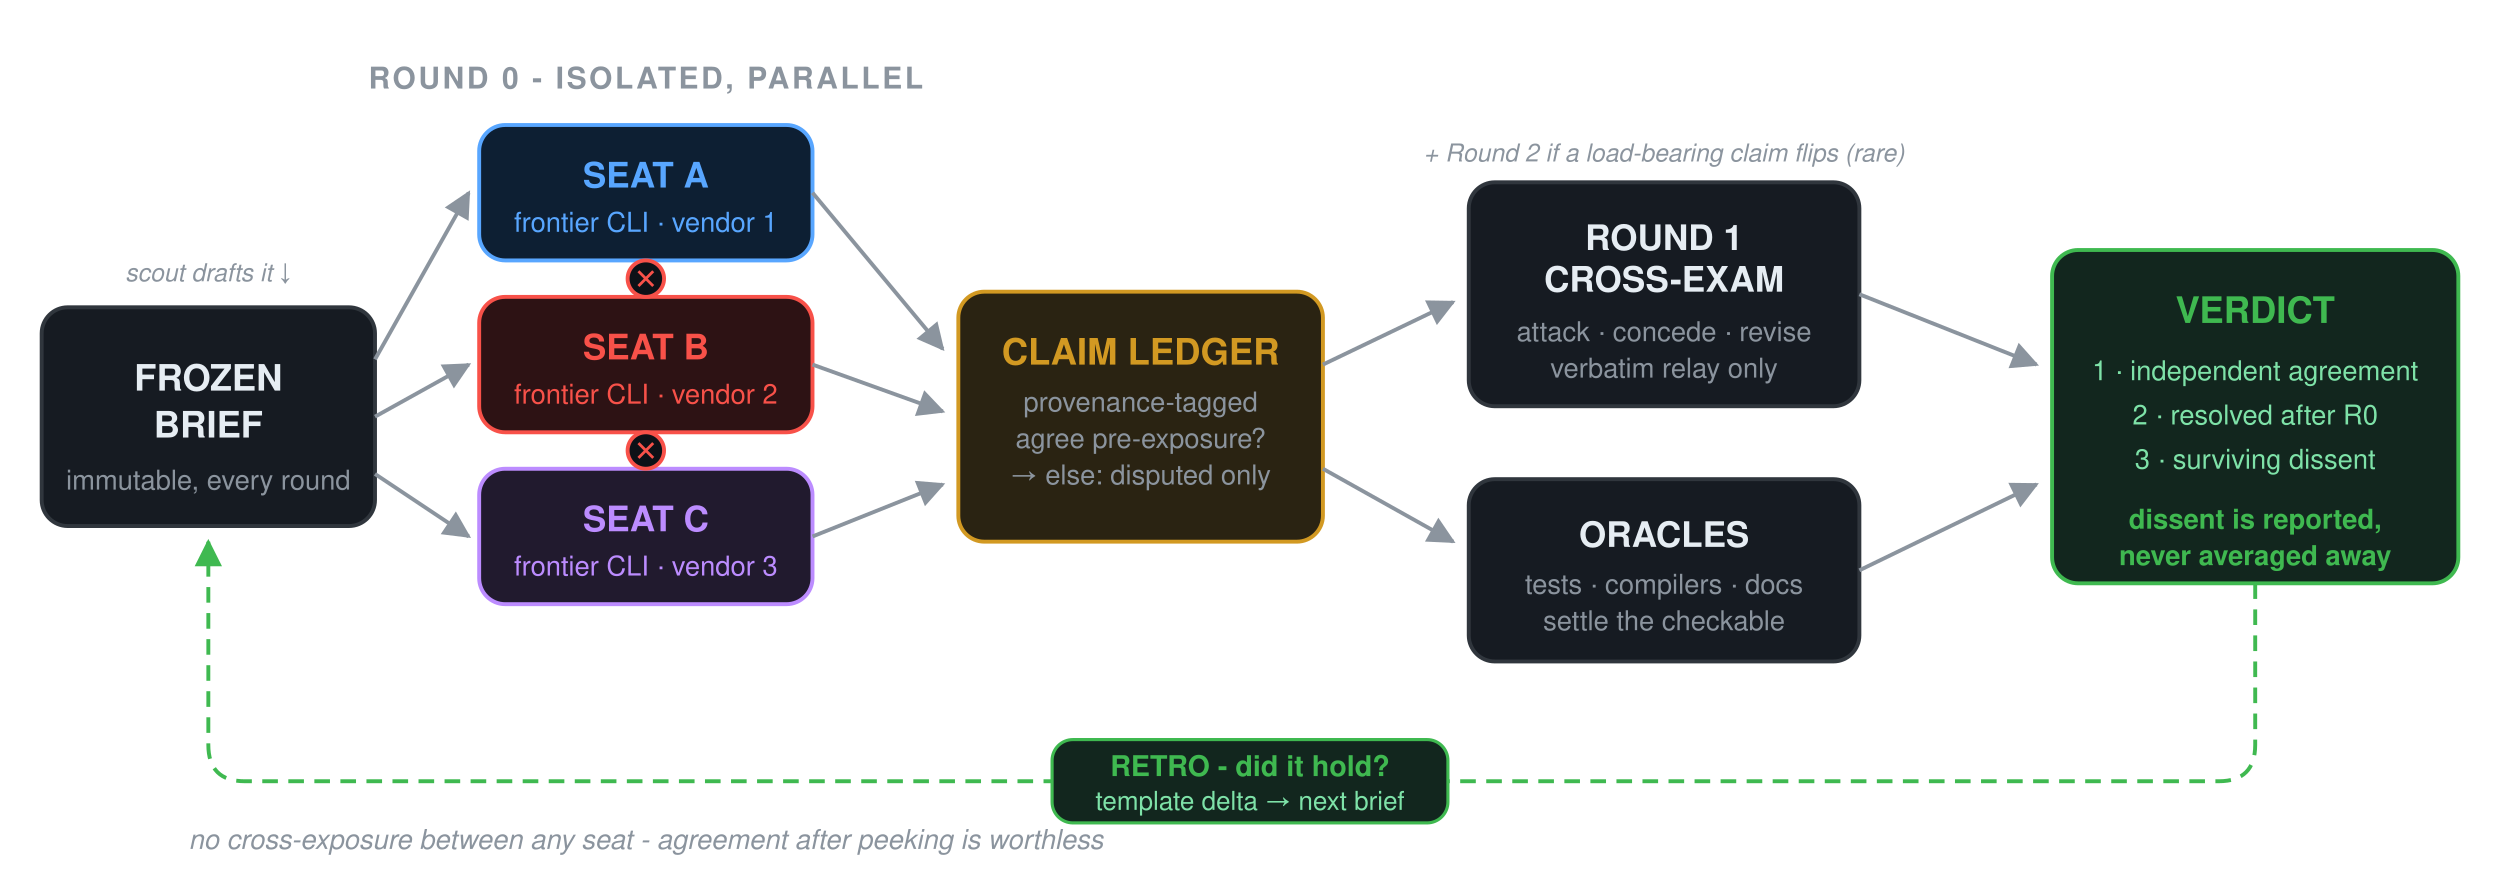
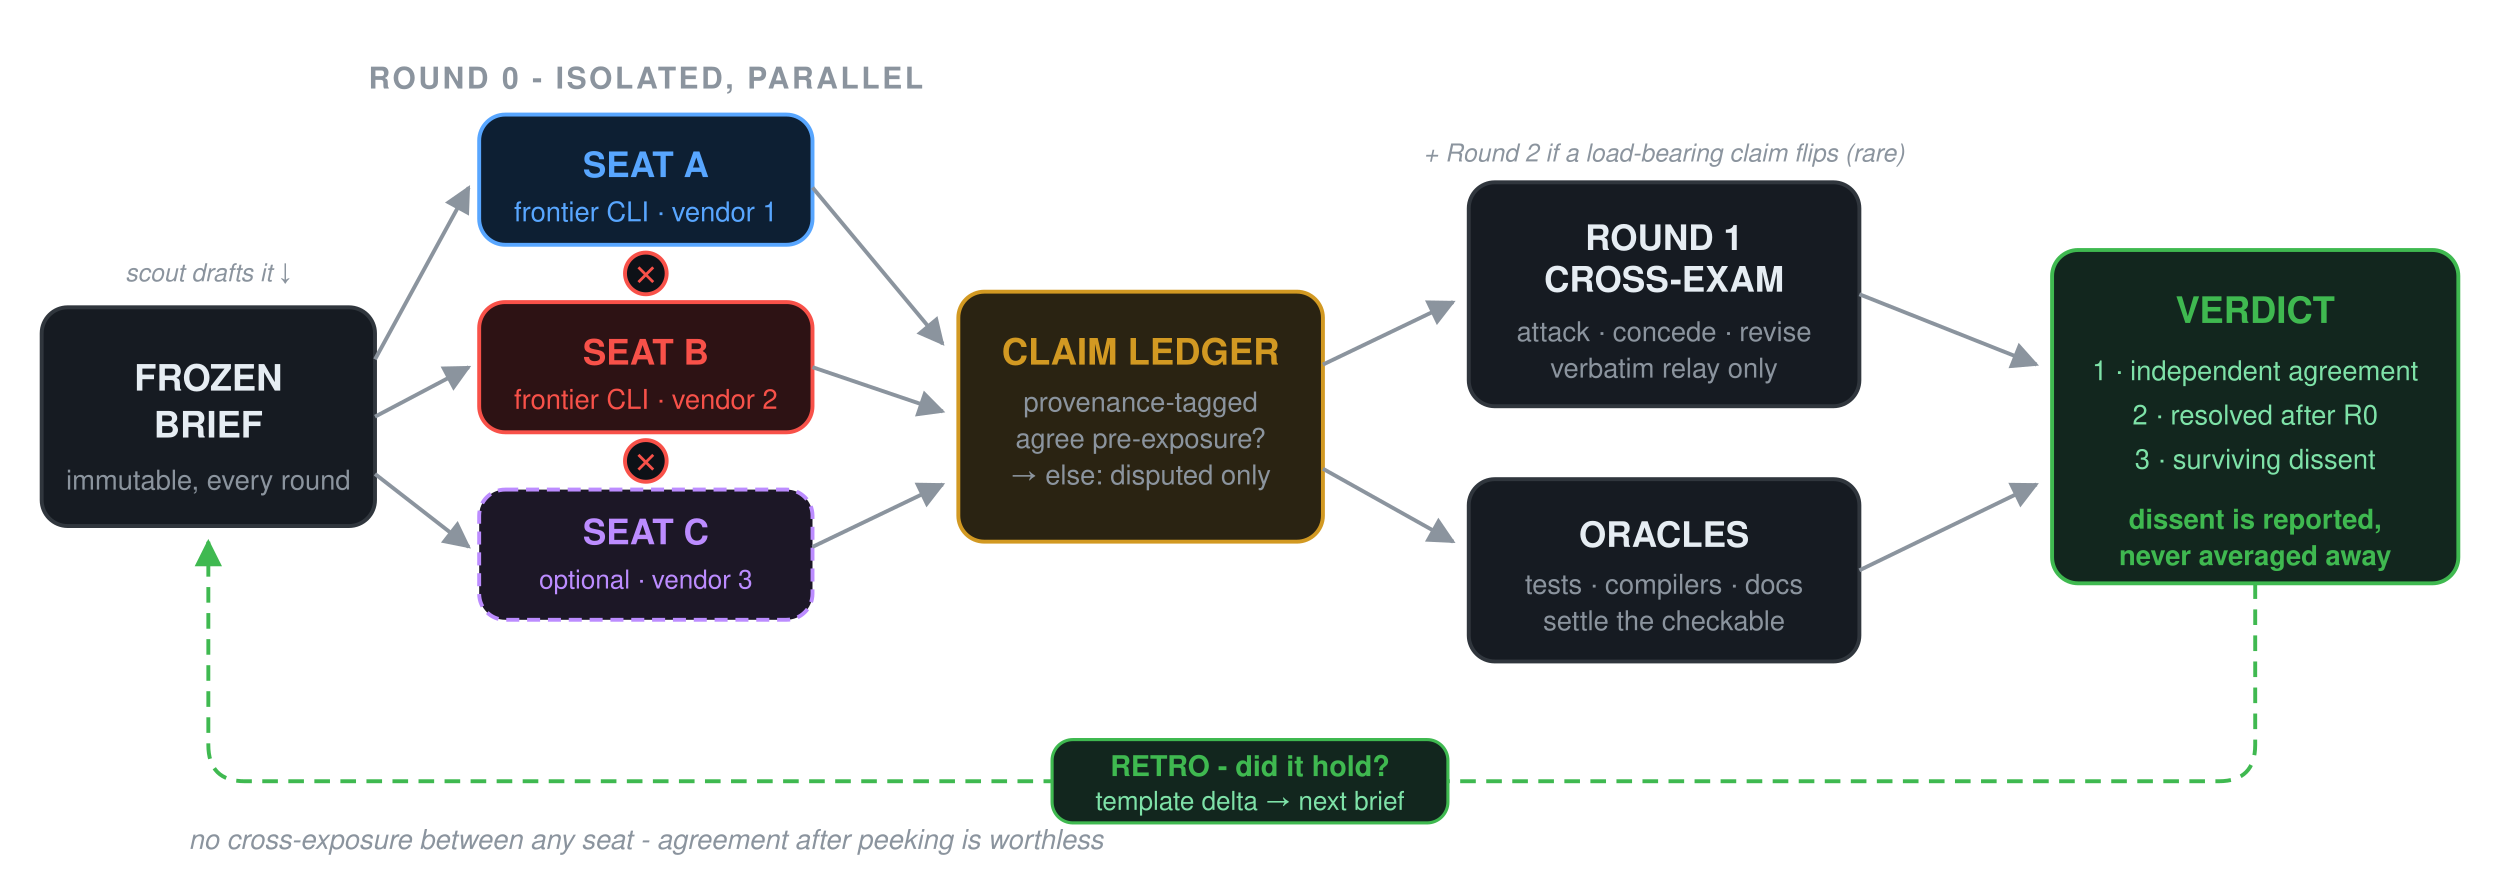
<svg xmlns="http://www.w3.org/2000/svg" viewBox="0 0 960 340" font-family="-apple-system,'Segoe UI',Helvetica,Arial,sans-serif">
  <defs>
    <marker id="arr" viewBox="0 0 10 10" refX="9" refY="5" markerWidth="7" markerHeight="7" orient="auto-start-reverse">
      <path d="M0,0 L10,5 L0,10 z" fill="#8b949e" />
    </marker>
    <marker id="arrg" viewBox="0 0 10 10" refX="9" refY="5" markerWidth="7" markerHeight="7" orient="auto-start-reverse">
      <path d="M0,0 L10,5 L0,10 z" fill="#3fb950" />
    </marker>
  </defs>
  <rect x="16" y="118" width="128" height="84" rx="10" fill="#161b22" stroke="#30363d" stroke-width="1.5" />
  <text x="80" y="150" text-anchor="middle" font-size="14" font-weight="700" fill="#e6edf3">FROZEN</text>
  <text x="80" y="168" text-anchor="middle" font-size="14" font-weight="700" fill="#e6edf3">BRIEF</text>
  <text x="80" y="188" text-anchor="middle" font-size="10.5" fill="#8b949e">immutable, every round</text>
  <text x="80" y="108" text-anchor="middle" font-size="9.5" font-style="italic" fill="#8b949e">scout drafts it ↓</text>
  <text x="248" y="34" text-anchor="middle" font-size="11.5" font-weight="700" fill="#8b949e" letter-spacing="1">ROUND 0 - ISOLATED, PARALLEL</text>
-   <rect x="184" y="48" width="128" height="52" rx="10" fill="#0d1f33" stroke="#58a6ff" stroke-width="1.5" />
-   <text x="248" y="72" text-anchor="middle" font-size="13.5" font-weight="700" fill="#58a6ff">SEAT A</text>
-   <text x="248" y="89" text-anchor="middle" font-size="10.5" fill="#58a6ff">frontier CLI · vendor 1</text>
-   <rect x="184" y="114" width="128" height="52" rx="10" fill="#2d1214" stroke="#f85149" stroke-width="1.5" />
-   <text x="248" y="138" text-anchor="middle" font-size="13.5" font-weight="700" fill="#f85149">SEAT B</text>
-   <text x="248" y="155" text-anchor="middle" font-size="10.5" fill="#f85149">frontier CLI · vendor 2</text>
-   <rect x="184" y="180" width="128" height="52" rx="10" fill="#211a2e" stroke="#bc8cff" stroke-width="1.5" />
-   <text x="248" y="204" text-anchor="middle" font-size="13.5" font-weight="700" fill="#bc8cff">SEAT C</text>
-   <text x="248" y="221" text-anchor="middle" font-size="10.5" fill="#bc8cff">frontier CLI · vendor 3</text>
-   <line x1="248" y1="100" x2="248" y2="114" stroke="#f85149" stroke-width="1.5" stroke-dasharray="4 4" />
-   <circle cx="248" cy="107" r="7" fill="#0d1117" stroke="#f85149" stroke-width="1.5" />
-   <text x="248" y="111" text-anchor="middle" font-size="11" font-weight="700" fill="#f85149">✕</text>
-   <line x1="248" y1="166" x2="248" y2="180" stroke="#f85149" stroke-width="1.5" stroke-dasharray="4 4" />
-   <circle cx="248" cy="173" r="7" fill="#0d1117" stroke="#f85149" stroke-width="1.5" />
-   <text x="248" y="177" text-anchor="middle" font-size="11" font-weight="700" fill="#f85149">✕</text>
+   <rect x="184" y="44" width="128" height="50" rx="10" fill="#0d1f33" stroke="#58a6ff" stroke-width="1.5" />
+   <text x="248" y="68" text-anchor="middle" font-size="13.5" font-weight="700" fill="#58a6ff">SEAT A</text>
+   <text x="248" y="85" text-anchor="middle" font-size="10.5" fill="#58a6ff">frontier CLI · vendor 1</text>
+   <rect x="184" y="116" width="128" height="50" rx="10" fill="#2d1214" stroke="#f85149" stroke-width="1.5" />
+   <text x="248" y="140" text-anchor="middle" font-size="13.5" font-weight="700" fill="#f85149">SEAT B</text>
+   <text x="248" y="157" text-anchor="middle" font-size="10.5" fill="#f85149">frontier CLI · vendor 2</text>
+   <rect x="184" y="188" width="128" height="50" rx="10" fill="#1c1726" stroke="#bc8cff" stroke-width="1.5" stroke-dasharray="5 3" />
+   <text x="248" y="209" text-anchor="middle" font-size="13.5" font-weight="700" fill="#bc8cff">SEAT C</text>
+   <text x="248" y="226" text-anchor="middle" font-size="10" fill="#bc8cff">optional · vendor 3</text>
+   <circle cx="248" cy="105" r="8" fill="#0d1117" stroke="#f85149" stroke-width="1.5" />
+   <text x="248" y="109.5" text-anchor="middle" font-size="11" font-weight="700" fill="#f85149">✕</text>
+   <circle cx="248" cy="177" r="8" fill="#0d1117" stroke="#f85149" stroke-width="1.5" />
+   <text x="248" y="181.5" text-anchor="middle" font-size="11" font-weight="700" fill="#f85149">✕</text>
  <text x="248" y="326" text-anchor="middle" font-size="10.5" fill="#8b949e" font-style="italic">no cross-exposure between any seat - agreement after peeking is worthless</text>
  <rect x="368" y="112" width="140" height="96" rx="10" fill="#2a2312" stroke="#d29922" stroke-width="1.5" />
  <text x="438" y="140" text-anchor="middle" font-size="14" font-weight="700" fill="#d29922">CLAIM LEDGER</text>
  <text x="438" y="158" text-anchor="middle" font-size="10.5" fill="#8b949e">provenance-tagged</text>
  <text x="438" y="172" text-anchor="middle" font-size="10.5" fill="#8b949e">agree pre-exposure?</text>
  <text x="438" y="186" text-anchor="middle" font-size="10.5" fill="#8b949e">→ else: disputed only</text>
  <rect x="564" y="70" width="150" height="86" rx="10" fill="#161b22" stroke="#30363d" stroke-width="1.5" />
  <text x="639" y="96" text-anchor="middle" font-size="13.5" font-weight="700" fill="#e6edf3">ROUND 1</text>
  <text x="639" y="112" text-anchor="middle" font-size="13.5" font-weight="700" fill="#e6edf3">CROSS-EXAM</text>
  <text x="639" y="131" text-anchor="middle" font-size="10.5" fill="#8b949e">attack · concede · revise</text>
  <text x="639" y="145" text-anchor="middle" font-size="10.5" fill="#8b949e">verbatim relay only</text>
  <text x="639" y="62" text-anchor="middle" font-size="9.5" font-style="italic" fill="#8b949e">+ Round 2 if a load-bearing claim flips (rare)</text>
  <rect x="564" y="184" width="150" height="70" rx="10" fill="#161b22" stroke="#30363d" stroke-width="1.5" />
  <text x="639" y="210" text-anchor="middle" font-size="13.5" font-weight="700" fill="#e6edf3">ORACLES</text>
  <text x="639" y="228" text-anchor="middle" font-size="10.5" fill="#8b949e">tests · compilers · docs</text>
  <text x="639" y="242" text-anchor="middle" font-size="10.5" fill="#8b949e">settle the checkable</text>
  <rect x="788" y="96" width="156" height="128" rx="10" fill="#12261e" stroke="#3fb950" stroke-width="1.5" />
  <text x="866" y="124" text-anchor="middle" font-size="14" font-weight="700" fill="#3fb950">VERDICT</text>
  <text x="866" y="146" text-anchor="middle" font-size="10.5" fill="#7ee2a8">1 · independent agreement</text>
  <text x="866" y="163" text-anchor="middle" font-size="10.5" fill="#7ee2a8">2 · resolved after R0</text>
  <text x="866" y="180" text-anchor="middle" font-size="10.5" fill="#7ee2a8">3 · surviving dissent</text>
  <text x="866" y="203" text-anchor="middle" font-size="10.5" font-weight="700" fill="#3fb950">dissent is reported,</text>
  <text x="866" y="217" text-anchor="middle" font-size="10.5" font-weight="700" fill="#3fb950">never averaged away</text>
-   <path d="M144,138 L180,74" stroke="#8b949e" stroke-width="1.5" fill="none" marker-end="url(#arr)" />
-   <path d="M144,160 L180,140" stroke="#8b949e" stroke-width="1.5" fill="none" marker-end="url(#arr)" />
-   <path d="M144,182 L180,206" stroke="#8b949e" stroke-width="1.5" fill="none" marker-end="url(#arr)" />
-   <path d="M312,74 L362,134" stroke="#8b949e" stroke-width="1.5" fill="none" marker-end="url(#arr)" />
-   <path d="M312,140 L362,158" stroke="#8b949e" stroke-width="1.5" fill="none" marker-end="url(#arr)" />
-   <path d="M312,206 L362,186" stroke="#8b949e" stroke-width="1.5" fill="none" marker-end="url(#arr)" />
+   <path d="M144,138 L180,72" stroke="#8b949e" stroke-width="1.5" fill="none" marker-end="url(#arr)" />
+   <path d="M144,160 L180,141" stroke="#8b949e" stroke-width="1.5" fill="none" marker-end="url(#arr)" />
+   <path d="M144,182 L180,210" stroke="#8b949e" stroke-width="1.5" fill="none" marker-end="url(#arr)" />
+   <path d="M312,72 L362,132" stroke="#8b949e" stroke-width="1.5" fill="none" marker-end="url(#arr)" />
+   <path d="M312,141 L362,158" stroke="#8b949e" stroke-width="1.5" fill="none" marker-end="url(#arr)" />
+   <path d="M312,210 L362,186" stroke="#8b949e" stroke-width="1.5" fill="none" marker-end="url(#arr)" />
  <path d="M508,140 L558,116" stroke="#8b949e" stroke-width="1.5" fill="none" marker-end="url(#arr)" />
  <path d="M508,180 L558,208" stroke="#8b949e" stroke-width="1.5" fill="none" marker-end="url(#arr)" />
  <path d="M714,113 L782,140" stroke="#8b949e" stroke-width="1.5" fill="none" marker-end="url(#arr)" />
  <path d="M714,219 L782,186" stroke="#8b949e" stroke-width="1.5" fill="none" marker-end="url(#arr)" />
  <path d="M866,224 L866,286 Q866,300 852,300 L94,300 Q80,300 80,286 L80,208" stroke="#3fb950" stroke-width="1.5" stroke-dasharray="6 4" fill="none" marker-end="url(#arrg)" />
  <rect x="404" y="284" width="152" height="32" rx="8" fill="#12261e" stroke="#3fb950" stroke-width="1.2" />
  <text x="480" y="298" text-anchor="middle" font-size="11" font-weight="700" fill="#3fb950">RETRO - did it hold?</text>
  <text x="480" y="311" text-anchor="middle" font-size="10" fill="#7ee2a8">template delta → next brief</text>
</svg>
